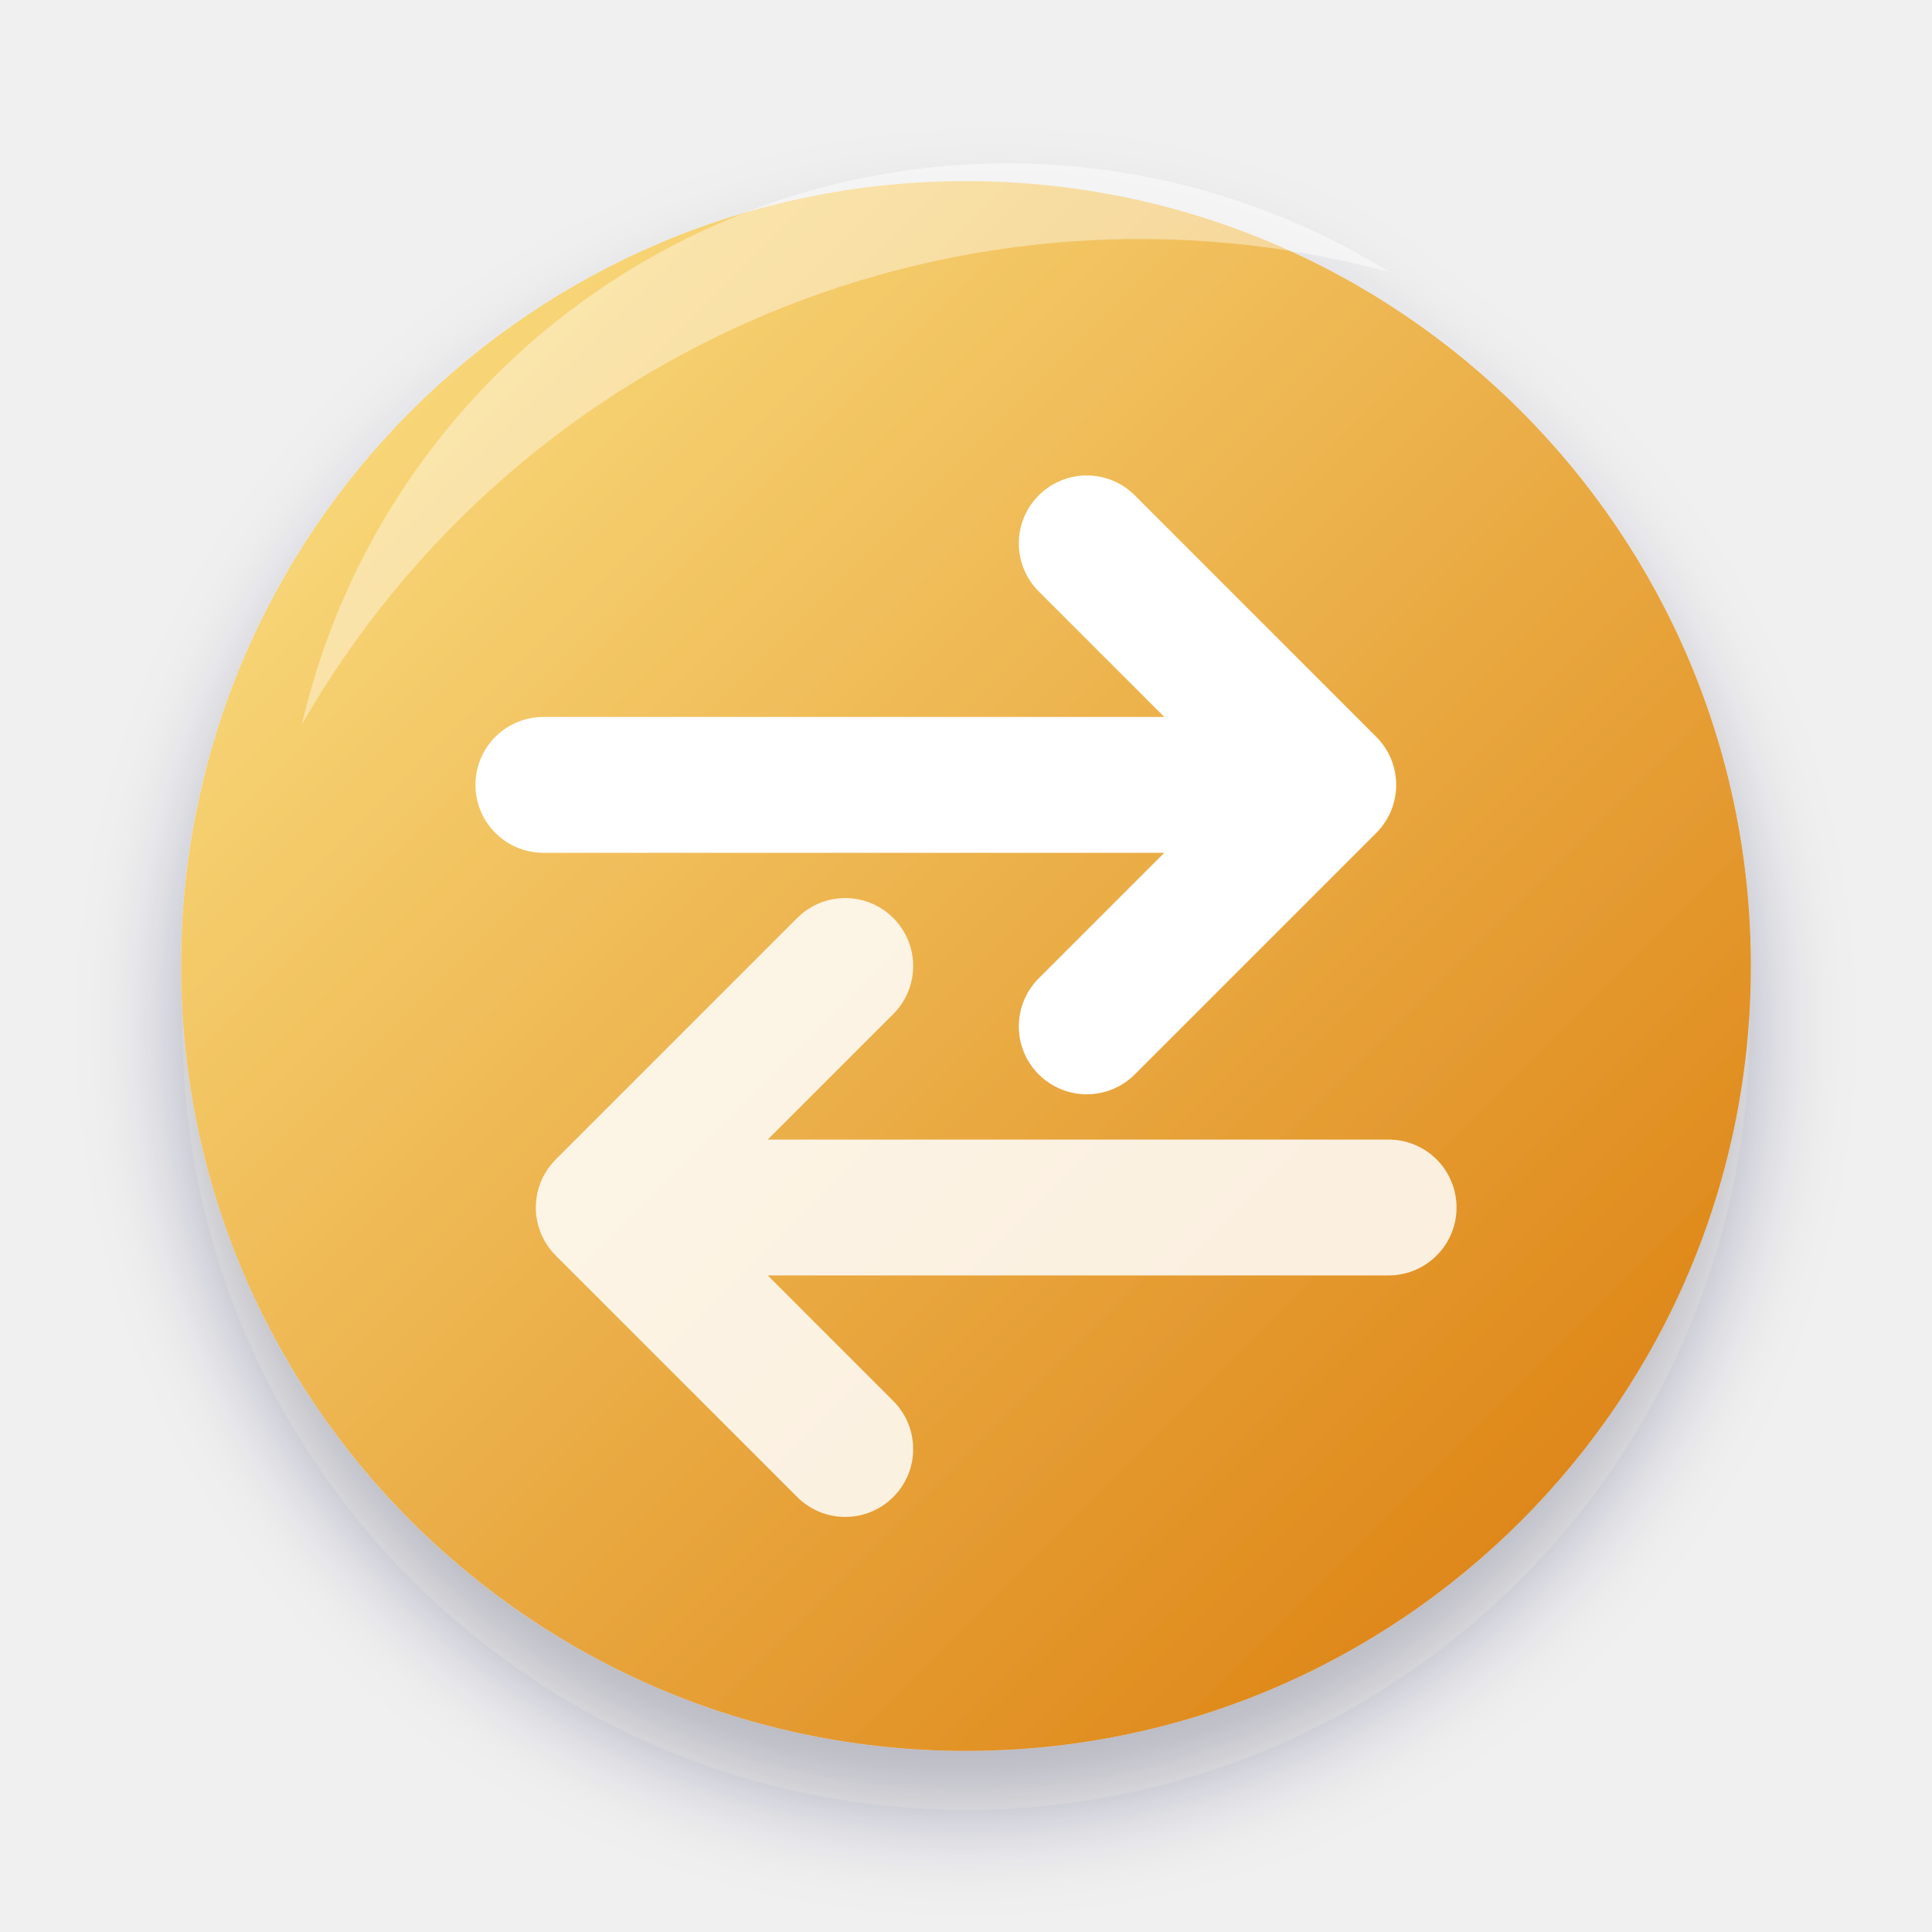
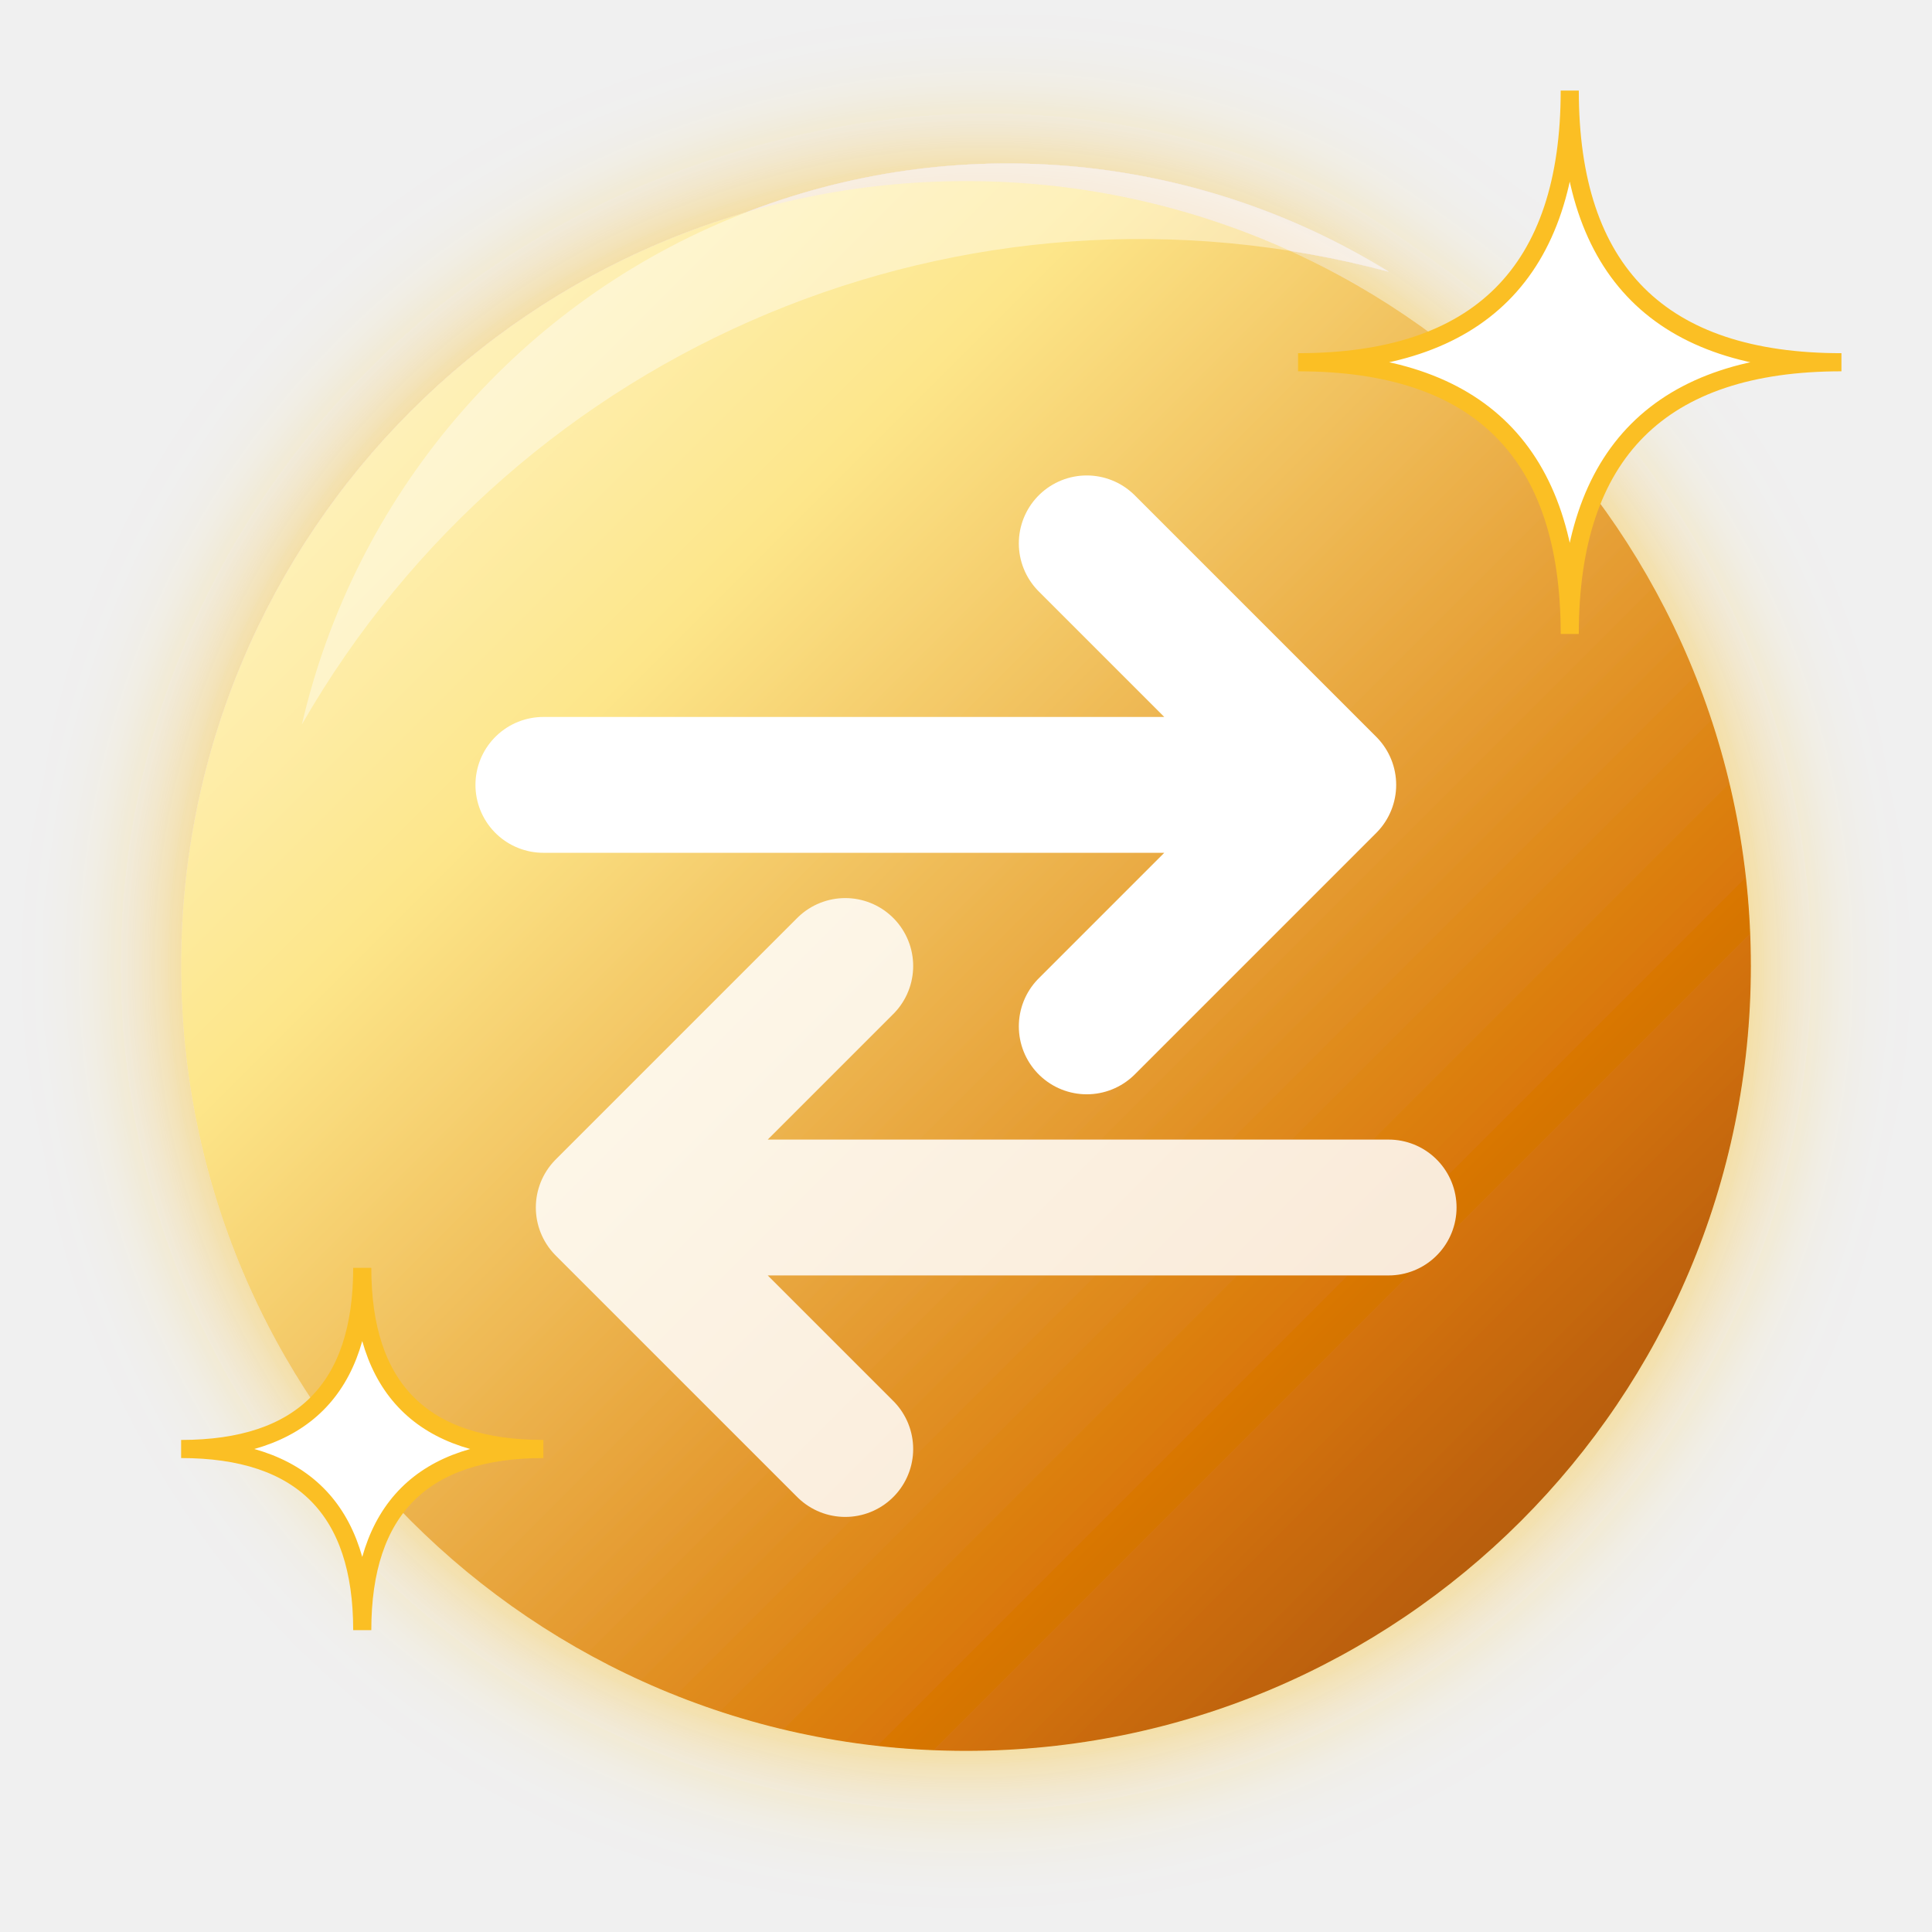
<svg xmlns="http://www.w3.org/2000/svg" viewBox="0 0 64 64" width="64" height="64">
  <defs>
    <filter id="sh" x="-20%" y="-20%" width="140%" height="150%">
      <feDropShadow dx="0" dy="2" stdDeviation="1.6" flood-color="#1e1b4b" flood-opacity=".28" />
+       <feDropShadow dx="0" dy="0" stdDeviation="2.2" flood-color="#fbbf24" flood-opacity=".7" />
    </filter>
    <linearGradient id="g1" x1="0" y1="0" x2="1" y2="1">
-       <stop offset="0" stop-color="#fde68a" />
-       <stop offset="1" stop-color="#d97706" />
+       <stop offset="0" stop-color="#fffbe6" />
+       <stop offset=".3" stop-color="#fde68a" />
+       <stop offset=".72" stop-color="#d97706" />
+       <stop offset="1" stop-color="#92400e" />
    </linearGradient>
  </defs>
  <g filter="url(#sh)">
    <circle cx="32" cy="32" r="26" fill="url(#g1)" />
    <path d="M18 26h24M36 18l8 8-8 8" stroke="#fff" stroke-width="4.5" fill="none" stroke-linecap="round" stroke-linejoin="round" />
    <path d="M46 40H22M28 32l-8 8 8 8" stroke="#fff" stroke-width="4.5" fill="none" stroke-linecap="round" stroke-linejoin="round" opacity=".85" />
    <path d="M10 24A24 24 0 0 1 46 9 32 32 0 0 0 10 24z" fill="#fff" opacity="0.4" />
  </g>
+   <g transform-origin="0 0">
+     <g transform="translate(52 12)">
+       <path d="M0 -9Q0 0 9 0Q0 0 0 9Q0 0 -9 0Q0 0 0 -9z" fill="#fff" stroke="#fbbf24" stroke-width=".6">
+         <animate attributeName="opacity" values="0;1;0" dur="2.4s" begin="0s" repeatCount="indefinite" />
+         <animateTransform attributeName="transform" type="scale" values="0.4;1.25;0.4" dur="2.4s" begin="0s" repeatCount="indefinite" />
+       </path>
+     </g>
+     <g transform="translate(12 48)">
+       <path d="M0 -6Q0 0 6 0Q0 0 0 6Q0 0 -6 0Q0 0 0 -6z" fill="#fff" stroke="#fbbf24" stroke-width=".6">
+         <animate attributeName="opacity" values="0;1;0" dur="2.4s" begin="1.2s" repeatCount="indefinite" />
+         <animateTransform attributeName="transform" type="scale" values="0.4;1.25;0.4" dur="2.4s" begin="1.2s" repeatCount="indefinite" />
+       </path>
+     </g>
+   </g>
</svg>
